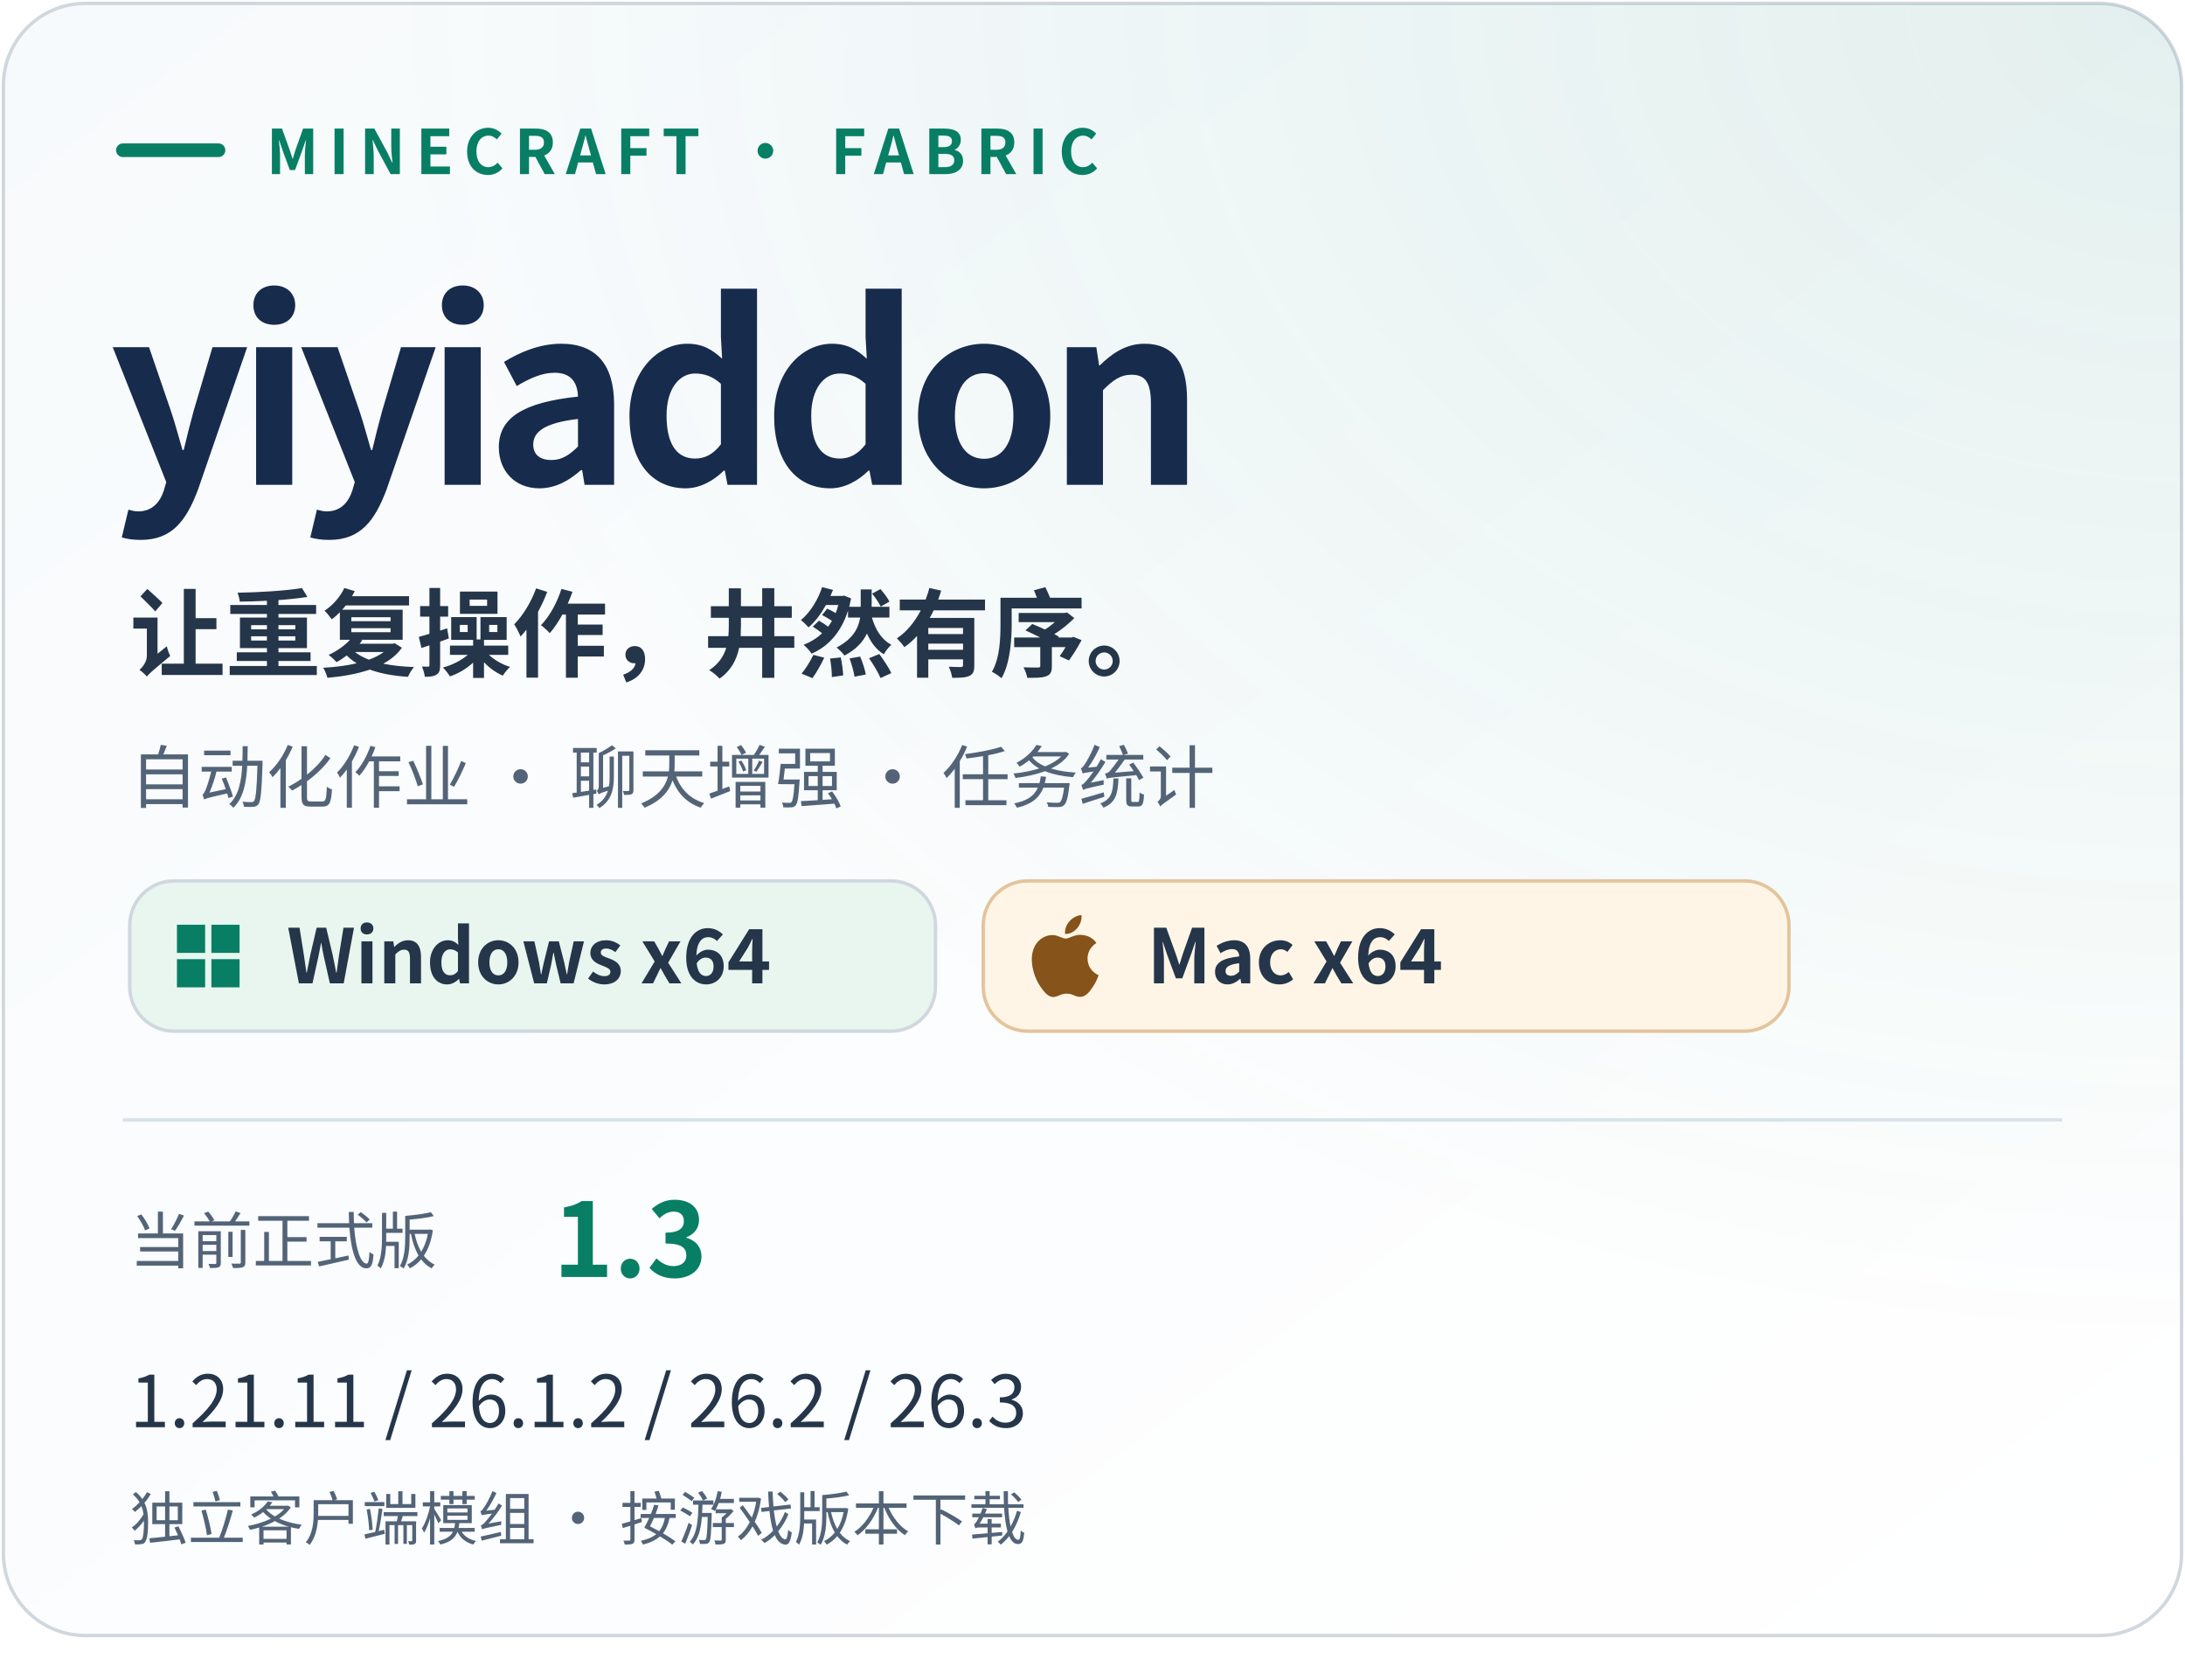
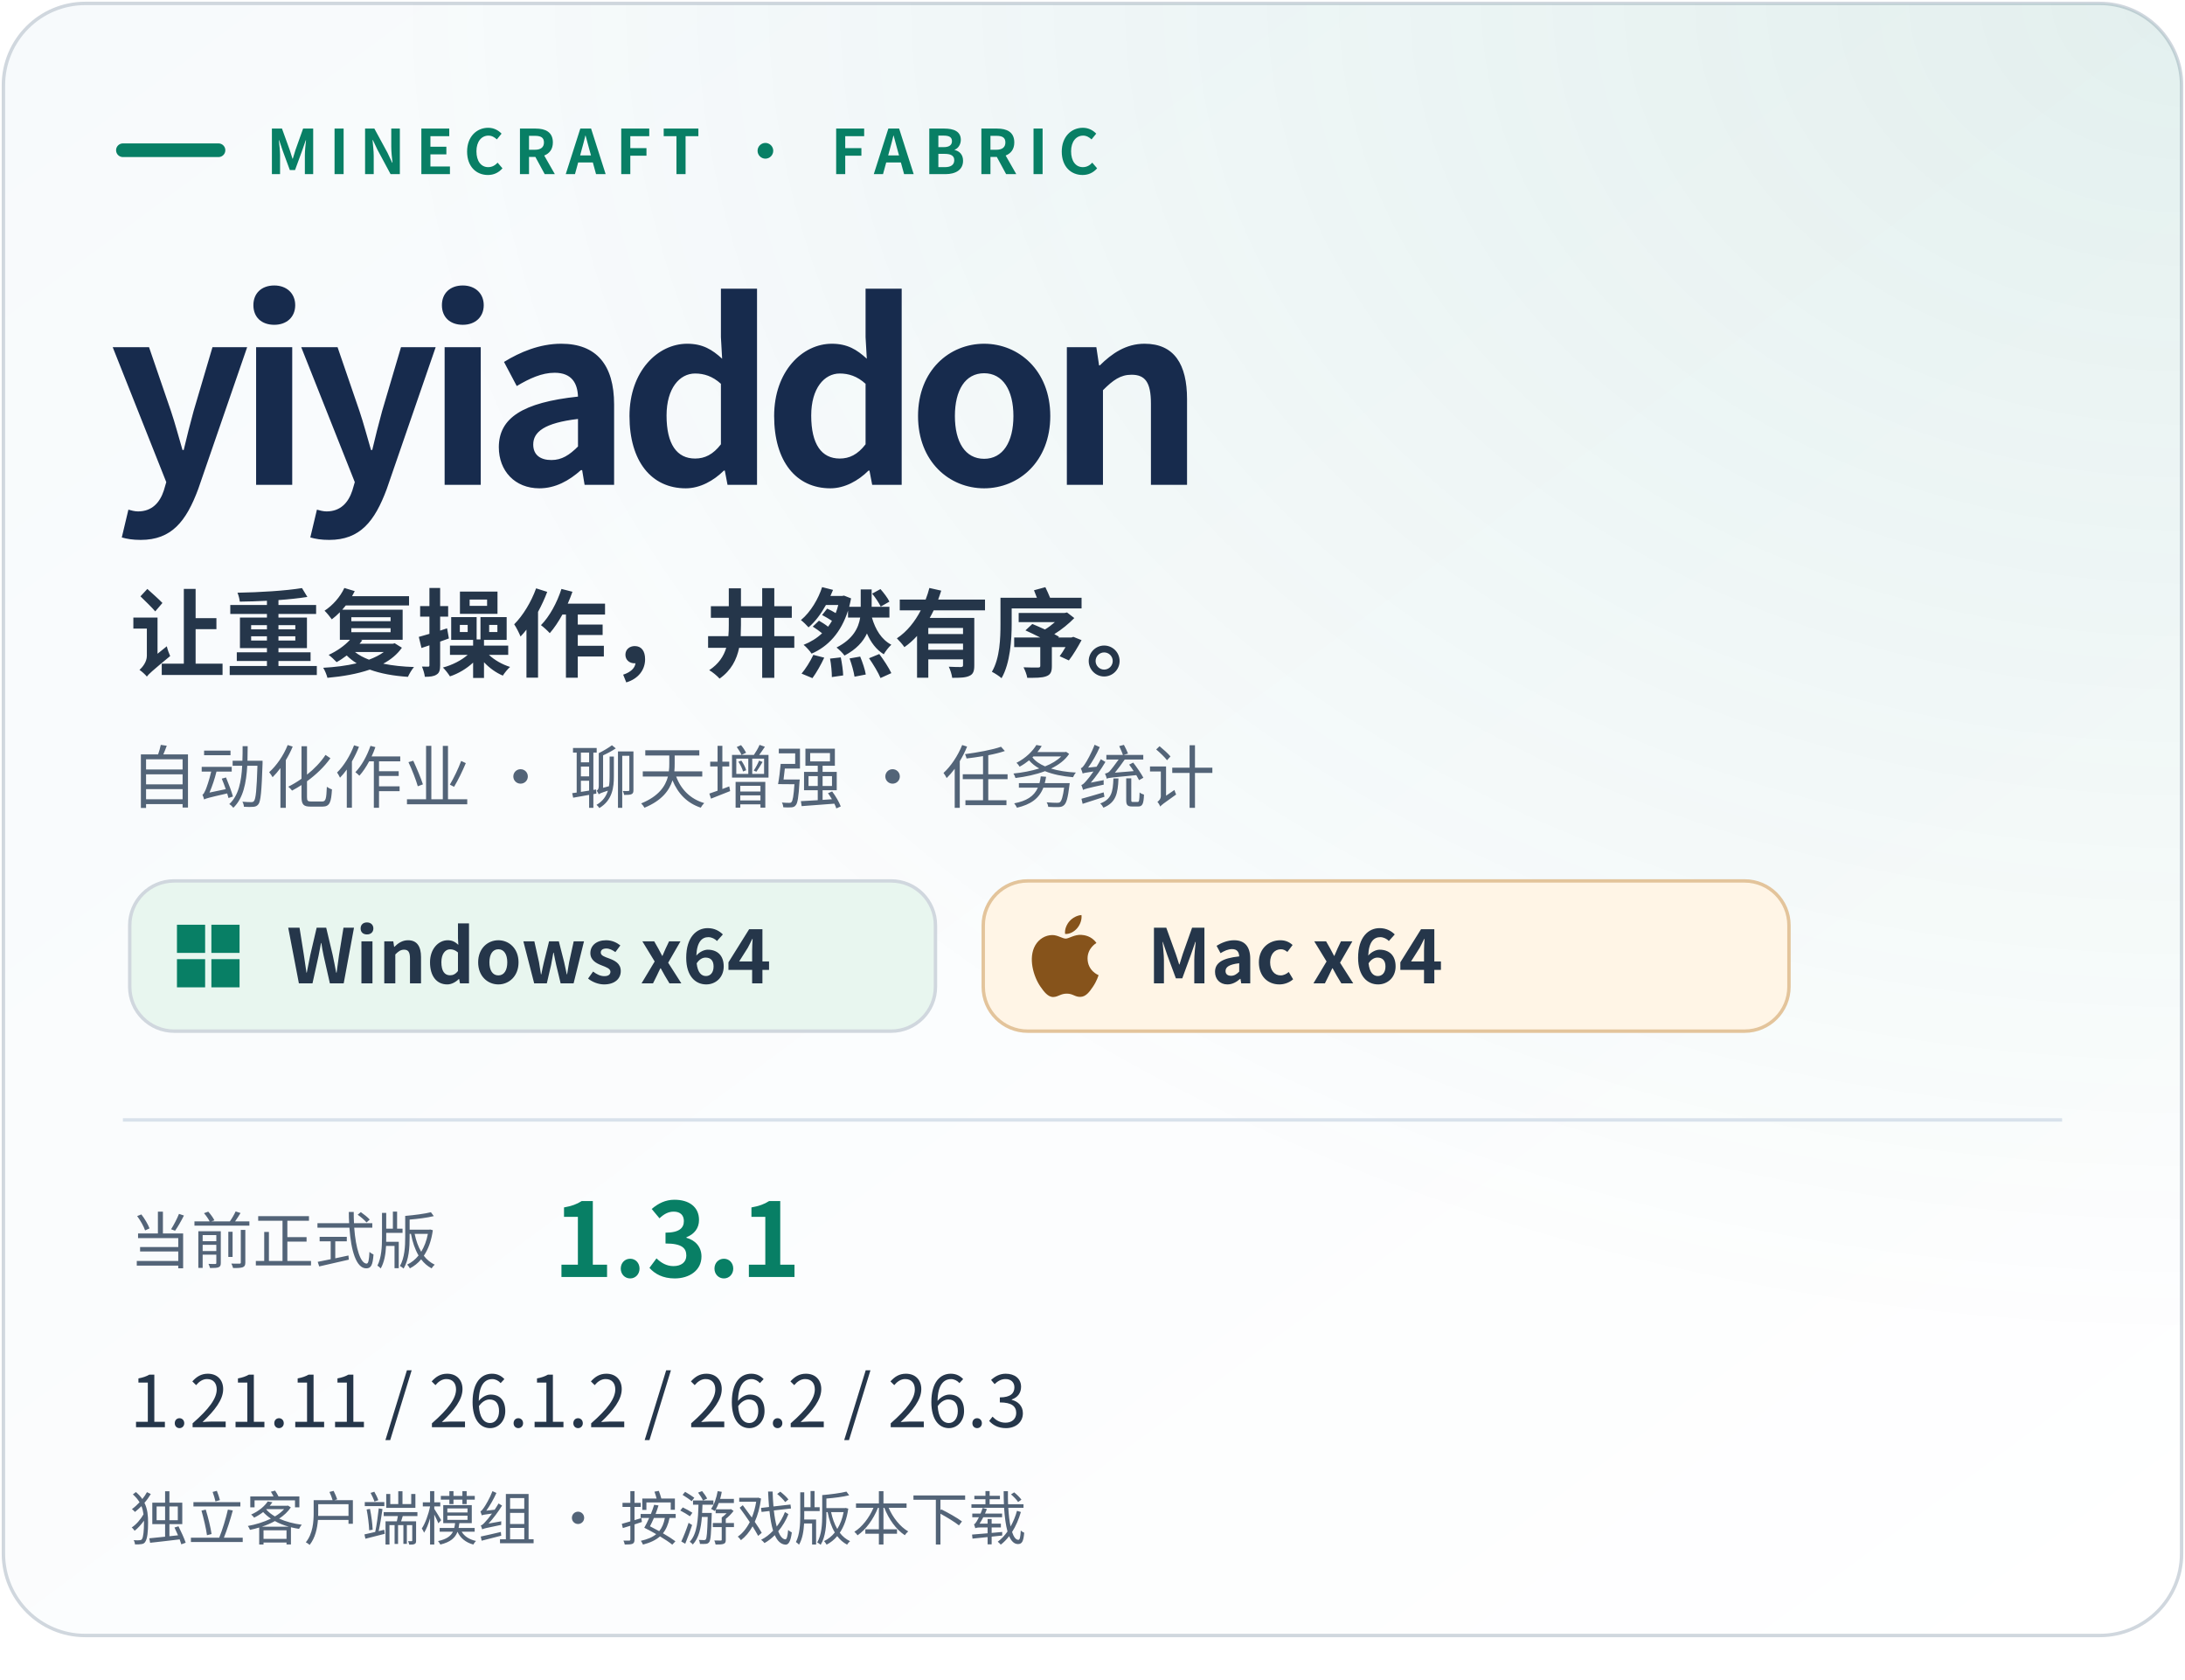
- <svg xmlns="http://www.w3.org/2000/svg" width="640" height="492" viewBox="0 0 640 492" role="img" aria-label="yiyiaddon 1.3 · 独立 Fabric 客户端模组 · Minecraft 1.21.11 / 26.1.2 / 26.2 / 26.3 · Windows x64 正式版可下载；Mac x64（实际 ARM64） · 正式版可下载">
+ <svg xmlns="http://www.w3.org/2000/svg" width="640" height="492" viewBox="0 0 640 492" role="img" aria-label="yiyiaddon 1.3.1 · 独立 Fabric 客户端模组 · Minecraft 1.21.11 / 26.1.2 / 26.2 / 26.3 · Windows x64 正式版可下载；Mac x64（实际 ARM64） · 正式版可下载">
  <defs>
    <linearGradient id="bg" x1="0" y1="0" x2="1" y2="1">
      <stop stop-color="#f7fafc" />
      <stop offset="1" stop-color="#ffffff" />
    </linearGradient>
    <radialGradient id="glow" cx="100%" cy="0%" r="110%">
      <stop stop-color="#087f65" stop-opacity=".10" />
      <stop offset=".75" stop-color="#087f65" stop-opacity="0" />
    </radialGradient>
    <clipPath id="round">
      <rect x="1" y="1" width="638" height="478" rx="24" />
    </clipPath>
  </defs>
  <g font-family="Segoe UI, Microsoft YaHei, Noto Sans CJK SC, PingFang SC, Arial, sans-serif">
    <rect x="1" y="1" width="638" height="478" rx="24" fill="url(#bg)" stroke="#d0d7de" />
    <rect x="1" y="1" width="638" height="478" rx="24" fill="url(#glow)" />
    <path d="M36 44h28" stroke="#087f65" stroke-width="4" stroke-linecap="round" />
    <text x="78" y="51" font-size="18" fill="#087f65" font-weight="600" letter-spacing="3">MINECRAFT · FABRIC</text>
    <text x="32" y="142" font-size="72" fill="#172b4d" font-weight="700" letter-spacing="-4">yiyiaddon</text>
    <text x="38" y="196" font-size="28" fill="#25364a" font-weight="600">让重复操作，井然有序。</text>
    <text x="38" y="235" font-size="20" fill="#536478" font-weight="400">自动化作业 · 聊天增强 · 任务统计</text>
    <g id="platform-badges">
      <rect x="38" y="258" width="236" height="44" rx="13" fill="#e8f6ef" stroke="#d0d7de" />
      <g transform="translate(50 269) scale(0.9166667)" fill="#087f65">
        <path d="M2 2h9v9H2zm11 0h9v9h-9zM2 13h9v9H2zm11 0h9v9h-9z" />
      </g>
      <text x="84" y="288" font-size="22" font-weight="600" fill="#25364a">Windows x64</text>
      <rect x="288" y="258" width="236" height="44" rx="13" fill="#fff5e6" stroke="#e3c49b" />
      <g transform="translate(300 268) scale(1)" fill="#86531b">
        <path d="M12.152 6.896c-.948 0-2.415-1.078-3.96-1.04-2.04.027-3.91 1.183-4.961 3.014-2.117 3.675-.546 9.103 1.519 12.09 1.013 1.454 2.208 3.09 3.792 3.039 1.52-.065 2.09-.987 3.935-.987 1.831 0 2.35.987 3.96.948 1.637-.026 2.676-1.48 3.676-2.948 1.156-1.688 1.636-3.325 1.662-3.415-.039-.013-3.182-1.221-3.22-4.857-.026-3.04 2.48-4.494 2.597-4.559-1.429-2.09-3.623-2.324-4.39-2.376-2-.156-3.675 1.09-4.61 1.09zM15.53 3.83c.843-1.012 1.4-2.427 1.245-3.83-1.207.052-2.662.805-3.532 1.818-.78.896-1.454 2.338-1.273 3.714 1.338.104 2.715-.688 3.559-1.701" />
      </g>
      <text x="336" y="288" font-size="22" font-weight="600" fill="#25364a">Mac x64</text>
    </g>
    <path d="M36 328h568" stroke="#d8e1eb" />
    <text x="38" y="370" font-size="18" fill="#536478" font-weight="400">当前正式版</text>
-     <text x="162" y="374" font-size="30" fill="#087f65" font-weight="650" id="release-version">1.3</text>
+     <text x="162" y="374" font-size="30" fill="#087f65" font-weight="650" id="release-version">1.3.1</text>
    <text x="38" y="418" font-size="21" fill="#25364a" font-weight="400" id="supported-games">1.21.11 / 26.1.2 / 26.2 / 26.3</text>
    <text x="38" y="451" font-size="17" fill="#536478" font-weight="400">独立客户端模组 · 按游戏版本下载</text>
  </g>
</svg>
